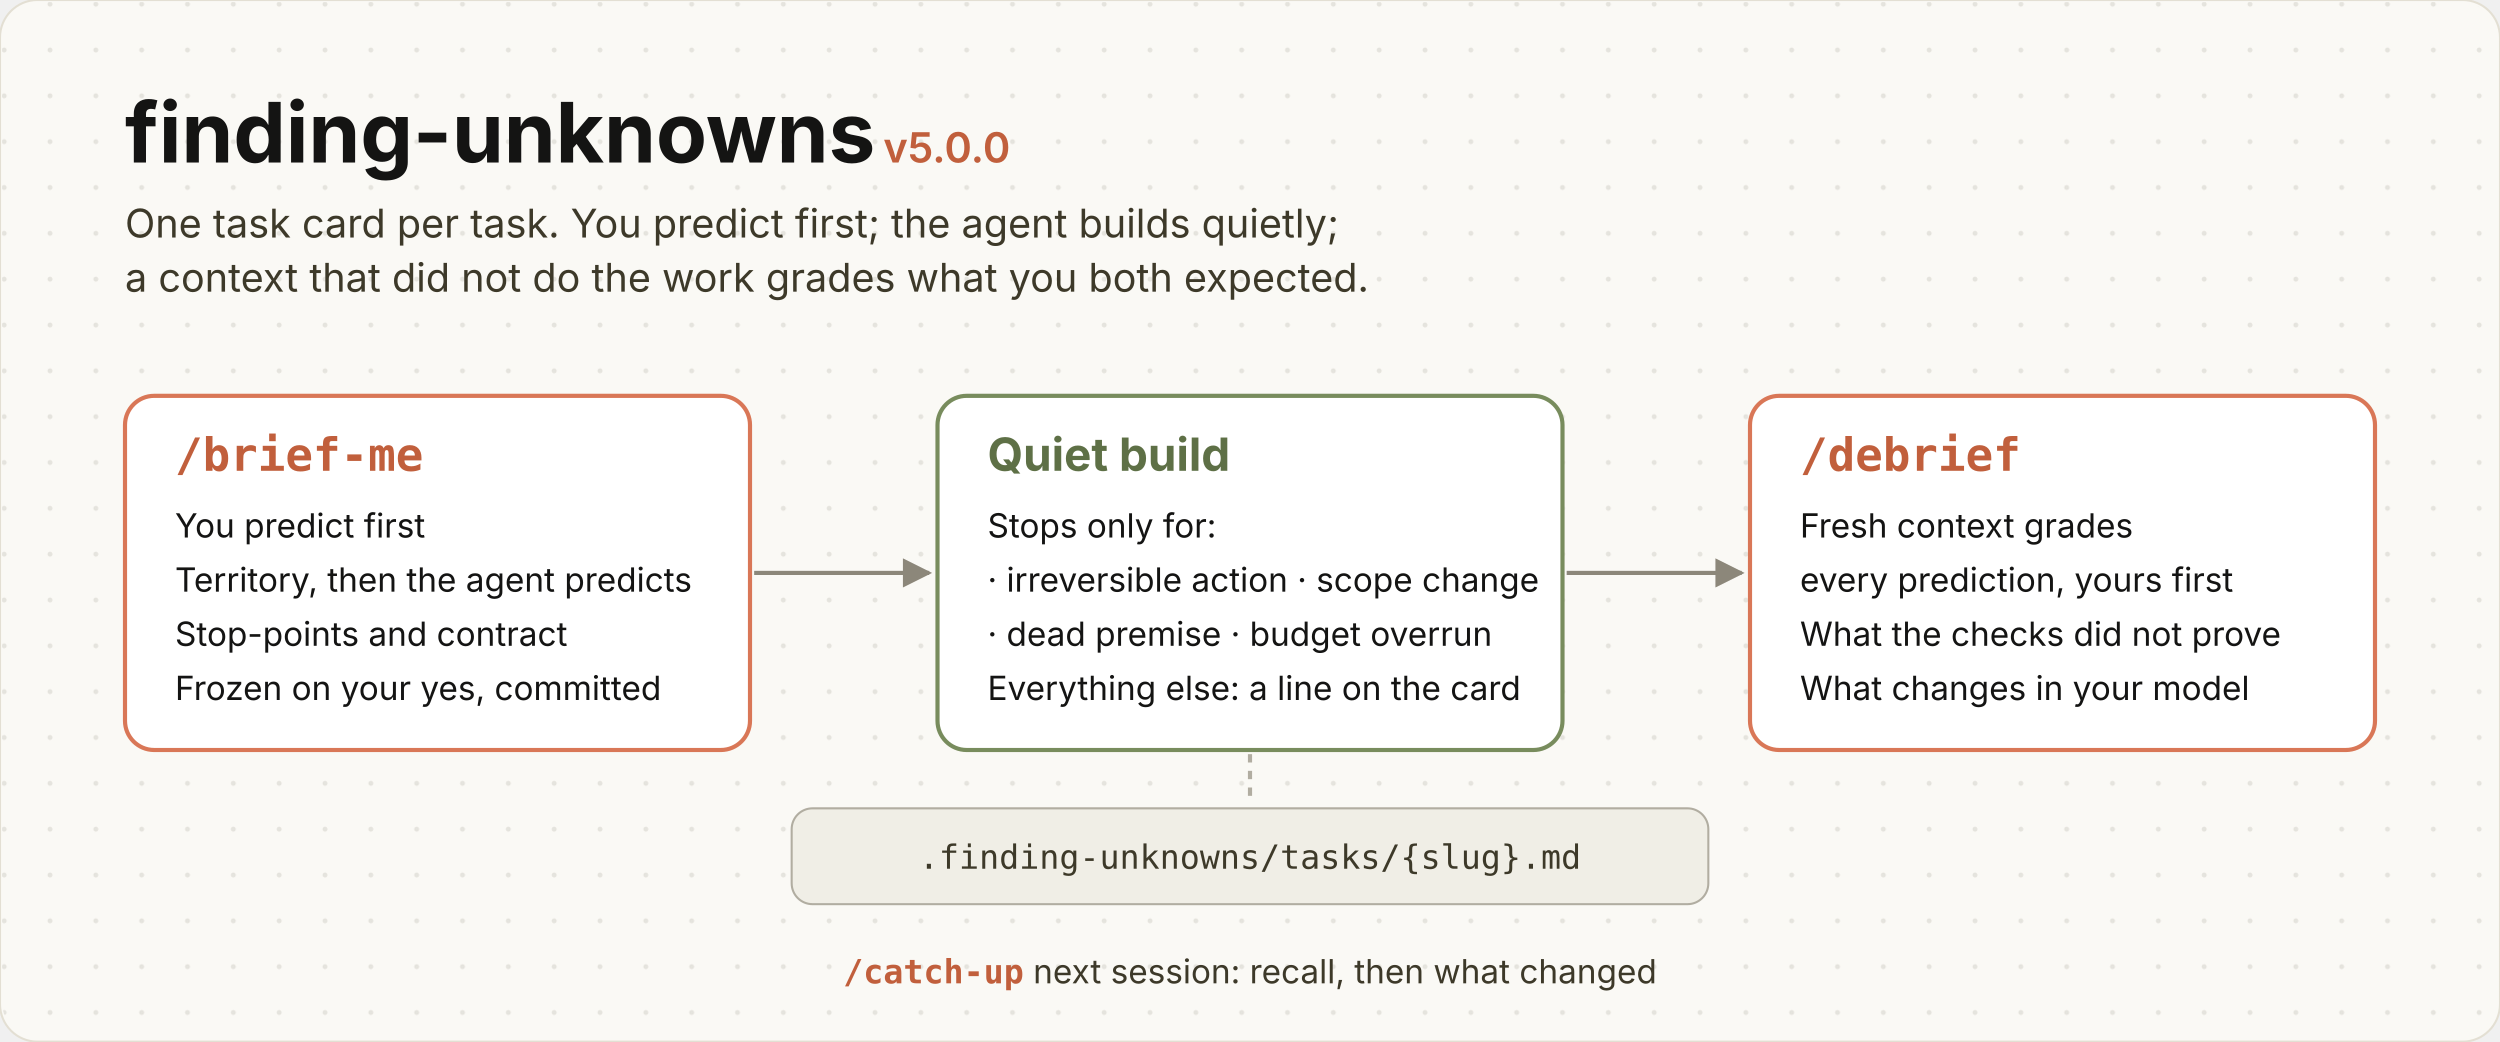
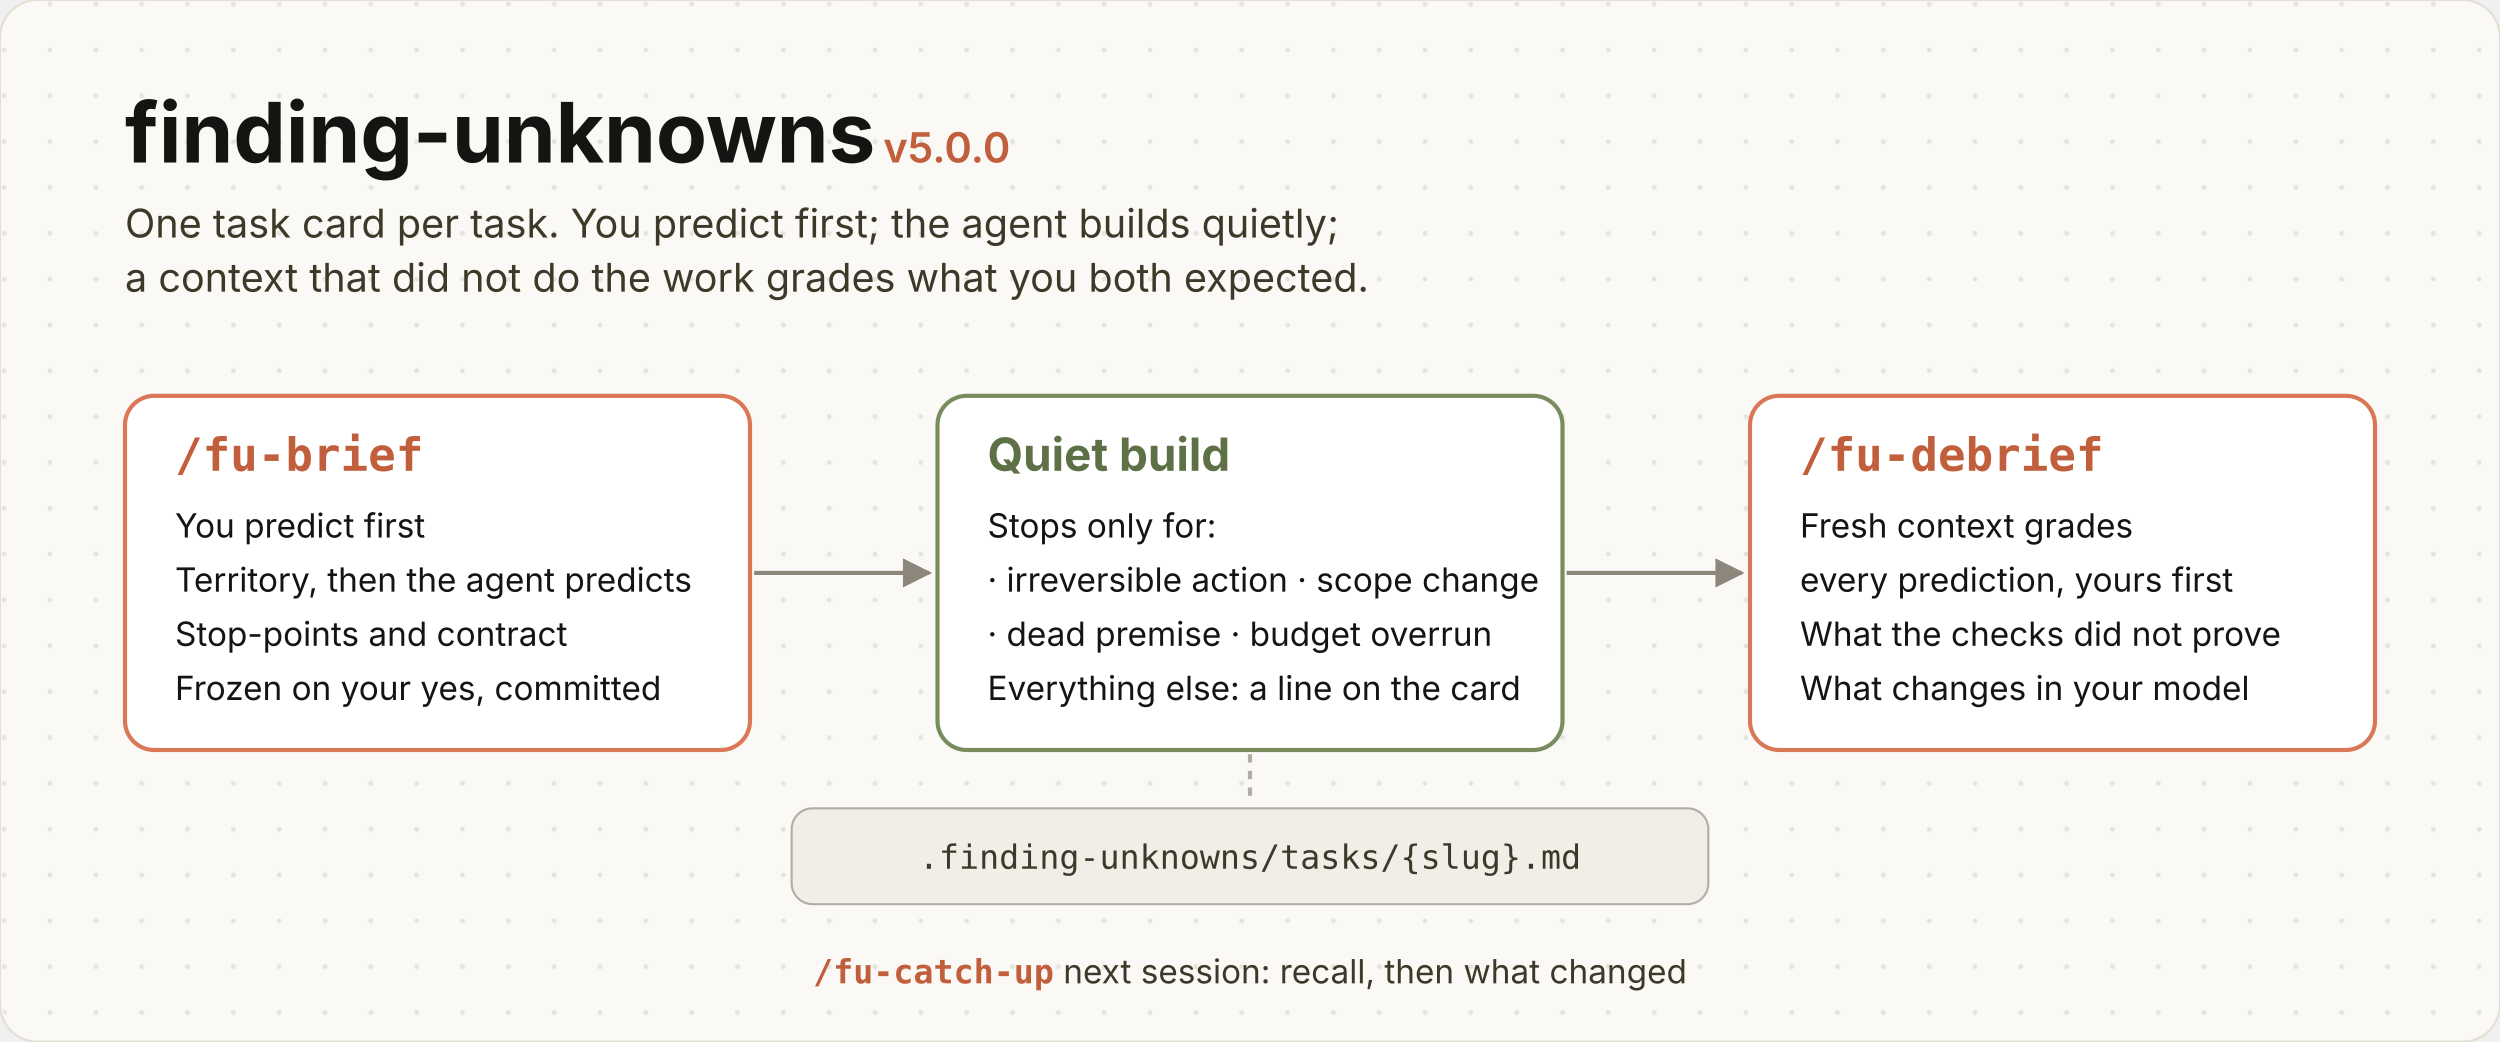
<svg xmlns="http://www.w3.org/2000/svg" width="1200" height="500" viewBox="0 0 1200 500" role="img" aria-labelledby="t d">
  <defs>
    <pattern id="dots" width="22" height="22" patternUnits="userSpaceOnUse">
      <circle cx="2" cy="2" r="1.2" fill="#B1ADA1" opacity="0.28" />
    </pattern>
    <marker id="arr" viewBox="0 0 10 10" refX="9" refY="5" markerWidth="7" markerHeight="7" orient="auto-start-reverse">
      <path d="M0 0L10 5L0 10z" fill="#8C877A" />
    </marker>
  </defs>
  <rect width="1200" height="500" rx="18" fill="#FAF9F5" stroke="#E3DFD3" />
  <rect x="1" y="1" width="1198" height="498" rx="18" fill="url(#dots)" />
  <g font-family="Inter, 'Helvetica Neue', Arial, sans-serif" fill="#141413">
    <text x="60" y="78" font-size="40" font-weight="700">finding-unknowns</text>
    <text x="424" y="78" font-size="20" font-weight="600" fill="#C15F3C">v5.0.0</text>
    <text x="60" y="114" font-size="19" fill="#3D3929">One task card per task. You predict first; the agent builds quietly;</text>
    <text x="60" y="140" font-size="19" fill="#3D3929">a context that did not do the work grades what you both expected.</text>
  </g>
  <g font-family="Inter, 'Helvetica Neue', Arial, sans-serif">
    <rect x="60" y="190" width="300" height="170" rx="14" fill="#FFFFFF" stroke="#D97757" stroke-width="2" />
-     <text x="84" y="226" font-size="22" font-weight="700" fill="#C15F3C" font-family="'JetBrains Mono', Menlo, monospace">/brief-me</text>
+     <text x="84" y="226" font-size="22" font-weight="700" fill="#C15F3C" font-family="'JetBrains Mono', Menlo, monospace">/fu-brief</text>
    <text x="84" y="258" font-size="16" fill="#141413">You predict first</text>
    <text x="84" y="284" font-size="16" fill="#141413">Territory, then the agent predicts</text>
    <text x="84" y="310" font-size="16" fill="#141413">Stop-points and contract</text>
    <text x="84" y="336" font-size="16" fill="#141413">Frozen on your yes, committed</text>
    <rect x="450" y="190" width="300" height="170" rx="14" fill="#FFFFFF" stroke="#788C5D" stroke-width="2" />
    <text x="474" y="226" font-size="22" font-weight="700" fill="#5E7046">Quiet build</text>
    <text x="474" y="258" font-size="16" fill="#141413">Stops only for:</text>
    <text x="474" y="284" font-size="16" fill="#141413">· irreversible action · scope change</text>
    <text x="474" y="310" font-size="16" fill="#141413">· dead premise · budget overrun</text>
    <text x="474" y="336" font-size="16" fill="#141413">Everything else: a line on the card</text>
    <rect x="840" y="190" width="300" height="170" rx="14" fill="#FFFFFF" stroke="#D97757" stroke-width="2" />
-     <text x="864" y="226" font-size="22" font-weight="700" fill="#C15F3C" font-family="'JetBrains Mono', Menlo, monospace">/debrief</text>
+     <text x="864" y="226" font-size="22" font-weight="700" fill="#C15F3C" font-family="'JetBrains Mono', Menlo, monospace">/fu-debrief</text>
    <text x="864" y="258" font-size="16" fill="#141413">Fresh context grades</text>
    <text x="864" y="284" font-size="16" fill="#141413">every prediction, yours first</text>
    <text x="864" y="310" font-size="16" fill="#141413">What the checks did not prove</text>
    <text x="864" y="336" font-size="16" fill="#141413">What changes in your model</text>
    <path d="M362 275H446" stroke="#8C877A" stroke-width="2" marker-end="url(#arr)" />
    <path d="M752 275H836" stroke="#8C877A" stroke-width="2" marker-end="url(#arr)" />
    <rect x="380" y="388" width="440" height="46" rx="10" fill="#F0EEE6" stroke="#B1ADA1" />
    <text x="600" y="417" font-size="16" text-anchor="middle" fill="#3D3929" font-family="'JetBrains Mono', Menlo, monospace">.finding-unknowns/tasks/{slug}.md</text>
    <path d="M600 362V386" stroke="#B1ADA1" stroke-width="2" stroke-dasharray="4 4" />
    <text x="600" y="472" font-size="16" text-anchor="middle" fill="#3D3929">
-       <tspan font-family="'JetBrains Mono', Menlo, monospace" font-weight="700" fill="#C15F3C">/catch-up</tspan> next session: recall, then what changed</text>
+       <tspan font-family="'JetBrains Mono', Menlo, monospace" font-weight="700" fill="#C15F3C">/fu-catch-up</tspan> next session: recall, then what changed</text>
  </g>
</svg>
